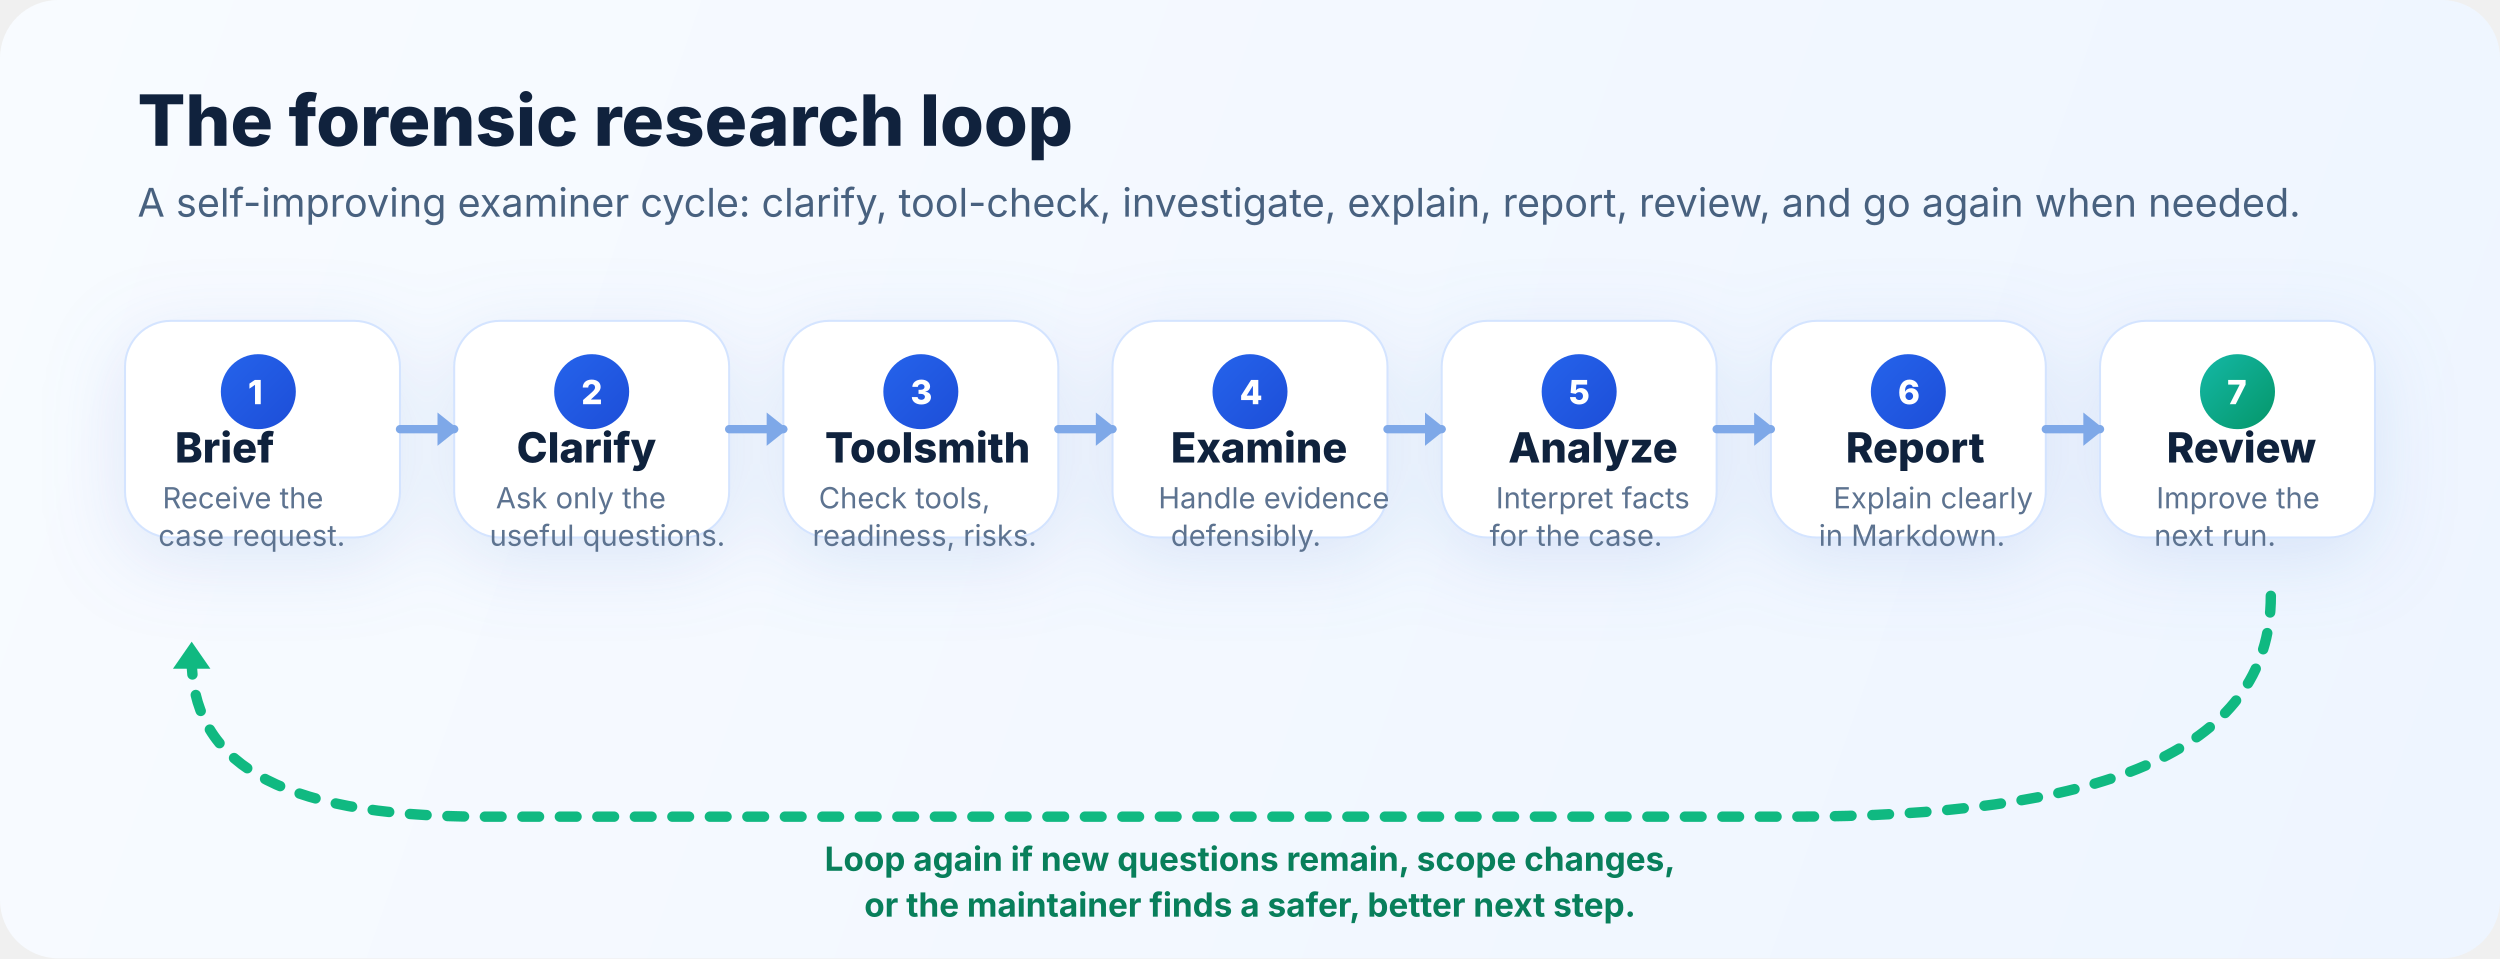
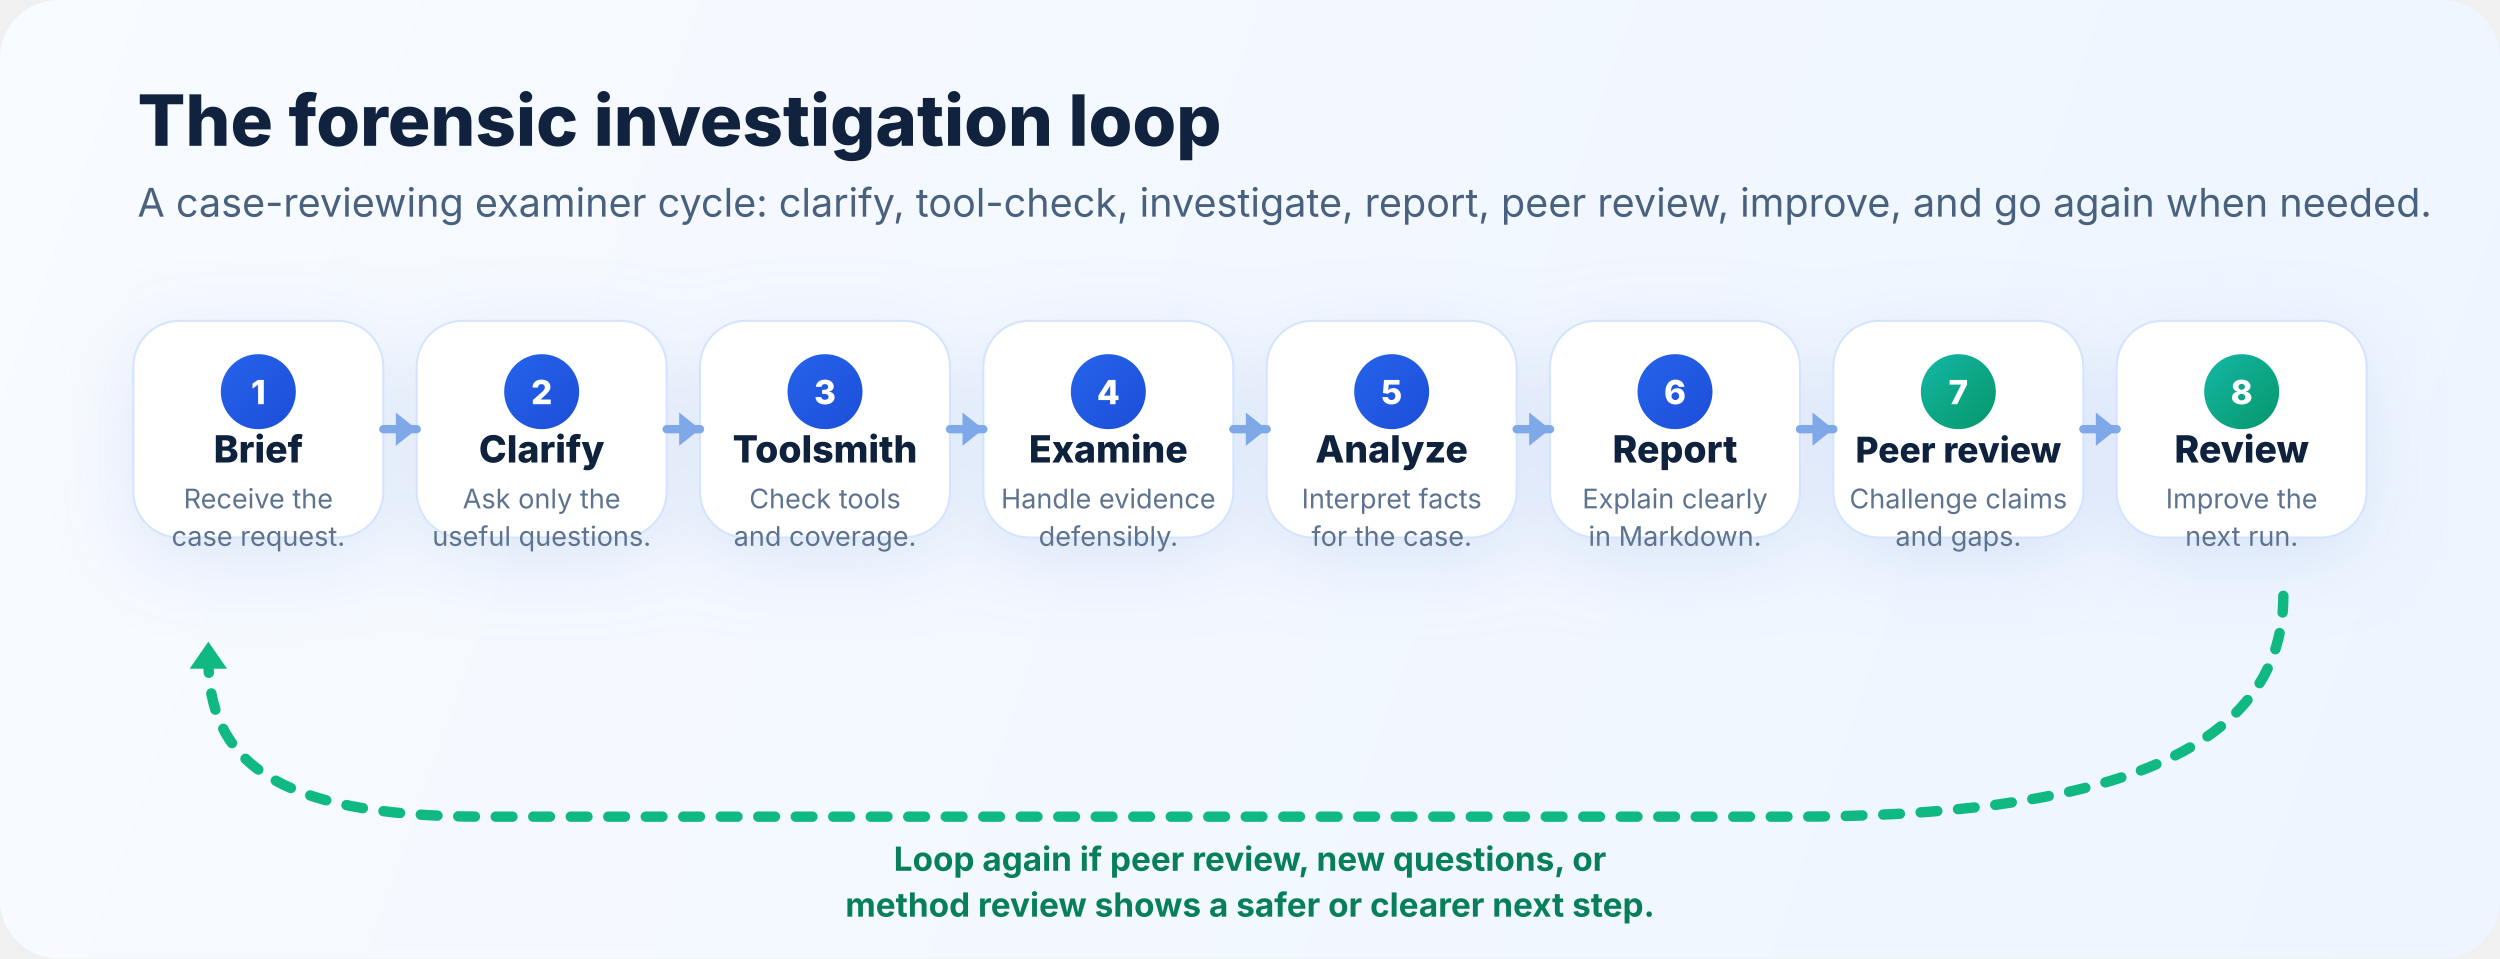
<svg xmlns="http://www.w3.org/2000/svg" width="1200" height="460" viewBox="0 0 1200 460" fill="none">
  <defs>
    <linearGradient id="panel" x1="0" y1="0" x2="1200" y2="420" gradientUnits="userSpaceOnUse">
      <stop stop-color="#F8FBFF" />
      <stop offset="1" stop-color="#EEF5FF" />
    </linearGradient>
    <linearGradient id="blue" x1="0" y1="0" x2="1" y2="1">
      <stop stop-color="#2563EB" />
      <stop offset="1" stop-color="#1D4ED8" />
    </linearGradient>
    <linearGradient id="teal" x1="0" y1="0" x2="1" y2="1">
      <stop stop-color="#14B8A6" />
      <stop offset="1" stop-color="#059669" />
    </linearGradient>
    <filter id="soft" x="0" y="0" width="1200" height="460" filterUnits="userSpaceOnUse" color-interpolation-filters="sRGB">
      <feDropShadow dx="0" dy="10" stdDeviation="18" flood-color="#93B3E5" flood-opacity="0.25" />
    </filter>
  </defs>
  <rect width="1200" height="460" rx="28" fill="url(#panel)" />
-   <text x="66" y="70" fill="#10223D" font-family="Inter,Segoe UI,Arial,sans-serif" font-size="34" font-weight="800">The forensic research loop</text>
-   <text x="66" y="104" fill="#48617F" font-family="Inter,Segoe UI,Arial,sans-serif" font-size="19">A self-improving examiner cycle: clarify, tool-check, investigate, explain, report, review, and go again when needed.</text>
+   <text x="66" y="70" fill="#10223D" font-family="Inter,Segoe UI,Arial,sans-serif" font-size="34" font-weight="800">The forensic investigation loop</text>
+   <text x="66" y="104" fill="#48617F" font-family="Inter,Segoe UI,Arial,sans-serif" font-size="19">A case-reviewing examiner cycle: clarify, tool-check, investigate, report, peer review, improve, and go again when needed.</text>
  <g filter="url(#soft)">
-     <rect x="60" y="154" width="132" height="104" rx="22" fill="#FFFFFF" stroke="#D4E4FF" />
-     <rect x="218" y="154" width="132" height="104" rx="22" fill="#FFFFFF" stroke="#D4E4FF" />
-     <rect x="376" y="154" width="132" height="104" rx="22" fill="#FFFFFF" stroke="#D4E4FF" />
-     <rect x="534" y="154" width="132" height="104" rx="22" fill="#FFFFFF" stroke="#D4E4FF" />
-     <rect x="692" y="154" width="132" height="104" rx="22" fill="#FFFFFF" stroke="#D4E4FF" />
-     <rect x="850" y="154" width="132" height="104" rx="22" fill="#FFFFFF" stroke="#D4E4FF" />
-     <rect x="1008" y="154" width="132" height="104" rx="22" fill="#FFFFFF" stroke="#D4E4FF" />
+     <rect x="64" y="154" width="120" height="104" rx="22" fill="#FFFFFF" stroke="#D4E4FF" />
+     <rect x="200" y="154" width="120" height="104" rx="22" fill="#FFFFFF" stroke="#D4E4FF" />
+     <rect x="336" y="154" width="120" height="104" rx="22" fill="#FFFFFF" stroke="#D4E4FF" />
+     <rect x="472" y="154" width="120" height="104" rx="22" fill="#FFFFFF" stroke="#D4E4FF" />
+     <rect x="608" y="154" width="120" height="104" rx="22" fill="#FFFFFF" stroke="#D4E4FF" />
+     <rect x="744" y="154" width="120" height="104" rx="22" fill="#FFFFFF" stroke="#D4E4FF" />
+     <rect x="880" y="154" width="120" height="104" rx="22" fill="#FFFFFF" stroke="#D4E4FF" />
+     <rect x="1016" y="154" width="120" height="104" rx="22" fill="#FFFFFF" stroke="#D4E4FF" />
  </g>
  <g>
    <circle cx="124" cy="188" r="18" fill="url(#blue)" />
-     <text x="119" y="194" fill="#FFFFFF" font-family="Inter,Segoe UI,Arial,sans-serif" font-size="16" font-weight="800">1</text>
-     <text x="84" y="222" fill="#0F223D" font-family="Inter,Segoe UI,Arial,sans-serif" font-size="20" font-weight="800">Brief</text>
-     <text x="78" y="244" fill="#5D7390" font-family="Inter,Segoe UI,Arial,sans-serif" font-size="14">Receive the</text>
-     <text x="76" y="262" fill="#5D7390" font-family="Inter,Segoe UI,Arial,sans-serif" font-size="14">case request.</text>
-     <circle cx="284" cy="188" r="18" fill="url(#blue)" />
-     <text x="279" y="194" fill="#FFFFFF" font-family="Inter,Segoe UI,Arial,sans-serif" font-size="16" font-weight="800">2</text>
-     <text x="248" y="222" fill="#0F223D" font-family="Inter,Segoe UI,Arial,sans-serif" font-size="20" font-weight="800">Clarify</text>
-     <text x="238" y="244" fill="#5D7390" font-family="Inter,Segoe UI,Arial,sans-serif" font-size="14">Ask only the</text>
-     <text x="235" y="262" fill="#5D7390" font-family="Inter,Segoe UI,Arial,sans-serif" font-size="14">useful questions.</text>
-     <circle cx="442" cy="188" r="18" fill="url(#blue)" />
-     <text x="437" y="194" fill="#FFFFFF" font-family="Inter,Segoe UI,Arial,sans-serif" font-size="16" font-weight="800">3</text>
-     <text x="396" y="222" fill="#0F223D" font-family="Inter,Segoe UI,Arial,sans-serif" font-size="20" font-weight="800">Toolsmith</text>
-     <text x="393" y="244" fill="#5D7390" font-family="Inter,Segoe UI,Arial,sans-serif" font-size="14">Check tools,</text>
-     <text x="390" y="262" fill="#5D7390" font-family="Inter,Segoe UI,Arial,sans-serif" font-size="14">readiness, risks.</text>
-     <circle cx="600" cy="188" r="18" fill="url(#blue)" />
-     <text x="595" y="194" fill="#FFFFFF" font-family="Inter,Segoe UI,Arial,sans-serif" font-size="16" font-weight="800">4</text>
-     <text x="562" y="222" fill="#0F223D" font-family="Inter,Segoe UI,Arial,sans-serif" font-size="20" font-weight="800">Examine</text>
-     <text x="556" y="244" fill="#5D7390" font-family="Inter,Segoe UI,Arial,sans-serif" font-size="14">Handle evidence</text>
-     <text x="562" y="262" fill="#5D7390" font-family="Inter,Segoe UI,Arial,sans-serif" font-size="14">defensibly.</text>
-     <circle cx="758" cy="188" r="18" fill="url(#blue)" />
-     <text x="753" y="194" fill="#FFFFFF" font-family="Inter,Segoe UI,Arial,sans-serif" font-size="16" font-weight="800">5</text>
-     <text x="724" y="222" fill="#0F223D" font-family="Inter,Segoe UI,Arial,sans-serif" font-size="20" font-weight="800">Analyze</text>
-     <text x="718" y="244" fill="#5D7390" font-family="Inter,Segoe UI,Arial,sans-serif" font-size="14">Interpret facts</text>
-     <text x="715" y="262" fill="#5D7390" font-family="Inter,Segoe UI,Arial,sans-serif" font-size="14">for the case.</text>
-     <circle cx="916" cy="188" r="18" fill="url(#blue)" />
-     <text x="911" y="194" fill="#FFFFFF" font-family="Inter,Segoe UI,Arial,sans-serif" font-size="16" font-weight="800">6</text>
-     <text x="886" y="222" fill="#0F223D" font-family="Inter,Segoe UI,Arial,sans-serif" font-size="20" font-weight="800">Report</text>
-     <text x="880" y="244" fill="#5D7390" font-family="Inter,Segoe UI,Arial,sans-serif" font-size="14">Explain clearly</text>
-     <text x="873" y="262" fill="#5D7390" font-family="Inter,Segoe UI,Arial,sans-serif" font-size="14">in Markdown.</text>
-     <circle cx="1074" cy="188" r="18" fill="url(#teal)" />
-     <text x="1069" y="194" fill="#FFFFFF" font-family="Inter,Segoe UI,Arial,sans-serif" font-size="16" font-weight="800">7</text>
-     <text x="1040" y="222" fill="#0F223D" font-family="Inter,Segoe UI,Arial,sans-serif" font-size="20" font-weight="800">Review</text>
-     <text x="1035" y="244" fill="#5D7390" font-family="Inter,Segoe UI,Arial,sans-serif" font-size="14">Improve the</text>
-     <text x="1034" y="262" fill="#5D7390" font-family="Inter,Segoe UI,Arial,sans-serif" font-size="14">next run.</text>
+     <text x="124" y="194" text-anchor="middle" fill="#FFFFFF" font-family="Inter,Segoe UI,Arial,sans-serif" font-size="16" font-weight="800">1</text>
+     <text x="124" y="222" text-anchor="middle" fill="#0F223D" font-family="Inter,Segoe UI,Arial,sans-serif" font-size="18" font-weight="800">Brief</text>
+     <text x="124" y="244" text-anchor="middle" fill="#5D7390" font-family="Inter,Segoe UI,Arial,sans-serif" font-size="13">Receive the</text>
+     <text x="124" y="262" text-anchor="middle" fill="#5D7390" font-family="Inter,Segoe UI,Arial,sans-serif" font-size="13">case request.</text>
+     <circle cx="260" cy="188" r="18" fill="url(#blue)" />
+     <text x="260" y="194" text-anchor="middle" fill="#FFFFFF" font-family="Inter,Segoe UI,Arial,sans-serif" font-size="16" font-weight="800">2</text>
+     <text x="260" y="222" text-anchor="middle" fill="#0F223D" font-family="Inter,Segoe UI,Arial,sans-serif" font-size="18" font-weight="800">Clarify</text>
+     <text x="260" y="244" text-anchor="middle" fill="#5D7390" font-family="Inter,Segoe UI,Arial,sans-serif" font-size="13">Ask only the</text>
+     <text x="260" y="262" text-anchor="middle" fill="#5D7390" font-family="Inter,Segoe UI,Arial,sans-serif" font-size="13">useful questions.</text>
+     <circle cx="396" cy="188" r="18" fill="url(#blue)" />
+     <text x="396" y="194" text-anchor="middle" fill="#FFFFFF" font-family="Inter,Segoe UI,Arial,sans-serif" font-size="16" font-weight="800">3</text>
+     <text x="396" y="222" text-anchor="middle" fill="#0F223D" font-family="Inter,Segoe UI,Arial,sans-serif" font-size="18" font-weight="800">Toolsmith</text>
+     <text x="396" y="244" text-anchor="middle" fill="#5D7390" font-family="Inter,Segoe UI,Arial,sans-serif" font-size="13">Check tools</text>
+     <text x="396" y="262" text-anchor="middle" fill="#5D7390" font-family="Inter,Segoe UI,Arial,sans-serif" font-size="13">and coverage.</text>
+     <circle cx="532" cy="188" r="18" fill="url(#blue)" />
+     <text x="532" y="194" text-anchor="middle" fill="#FFFFFF" font-family="Inter,Segoe UI,Arial,sans-serif" font-size="16" font-weight="800">4</text>
+     <text x="532" y="222" text-anchor="middle" fill="#0F223D" font-family="Inter,Segoe UI,Arial,sans-serif" font-size="18" font-weight="800">Examine</text>
+     <text x="532" y="244" text-anchor="middle" fill="#5D7390" font-family="Inter,Segoe UI,Arial,sans-serif" font-size="13">Handle evidence</text>
+     <text x="532" y="262" text-anchor="middle" fill="#5D7390" font-family="Inter,Segoe UI,Arial,sans-serif" font-size="13">defensibly.</text>
+     <circle cx="668" cy="188" r="18" fill="url(#blue)" />
+     <text x="668" y="194" text-anchor="middle" fill="#FFFFFF" font-family="Inter,Segoe UI,Arial,sans-serif" font-size="16" font-weight="800">5</text>
+     <text x="668" y="222" text-anchor="middle" fill="#0F223D" font-family="Inter,Segoe UI,Arial,sans-serif" font-size="18" font-weight="800">Analyze</text>
+     <text x="668" y="244" text-anchor="middle" fill="#5D7390" font-family="Inter,Segoe UI,Arial,sans-serif" font-size="13">Interpret facts</text>
+     <text x="668" y="262" text-anchor="middle" fill="#5D7390" font-family="Inter,Segoe UI,Arial,sans-serif" font-size="13">for the case.</text>
+     <circle cx="804" cy="188" r="18" fill="url(#blue)" />
+     <text x="804" y="194" text-anchor="middle" fill="#FFFFFF" font-family="Inter,Segoe UI,Arial,sans-serif" font-size="16" font-weight="800">6</text>
+     <text x="804" y="222" text-anchor="middle" fill="#0F223D" font-family="Inter,Segoe UI,Arial,sans-serif" font-size="18" font-weight="800">Report</text>
+     <text x="804" y="244" text-anchor="middle" fill="#5D7390" font-family="Inter,Segoe UI,Arial,sans-serif" font-size="13">Explain clearly</text>
+     <text x="804" y="262" text-anchor="middle" fill="#5D7390" font-family="Inter,Segoe UI,Arial,sans-serif" font-size="13">in Markdown.</text>
+     <circle cx="940" cy="188" r="18" fill="url(#teal)" />
+     <text x="940" y="194" text-anchor="middle" fill="#FFFFFF" font-family="Inter,Segoe UI,Arial,sans-serif" font-size="16" font-weight="800">7</text>
+     <text x="940" y="222" text-anchor="middle" fill="#0F223D" font-family="Inter,Segoe UI,Arial,sans-serif" font-size="17" font-weight="800">Peer review</text>
+     <text x="940" y="244" text-anchor="middle" fill="#5D7390" font-family="Inter,Segoe UI,Arial,sans-serif" font-size="13">Challenge claims</text>
+     <text x="940" y="262" text-anchor="middle" fill="#5D7390" font-family="Inter,Segoe UI,Arial,sans-serif" font-size="13">and gaps.</text>
+     <circle cx="1076" cy="188" r="18" fill="url(#teal)" />
+     <text x="1076" y="194" text-anchor="middle" fill="#FFFFFF" font-family="Inter,Segoe UI,Arial,sans-serif" font-size="16" font-weight="800">8</text>
+     <text x="1076" y="222" text-anchor="middle" fill="#0F223D" font-family="Inter,Segoe UI,Arial,sans-serif" font-size="18" font-weight="800">Review</text>
+     <text x="1076" y="244" text-anchor="middle" fill="#5D7390" font-family="Inter,Segoe UI,Arial,sans-serif" font-size="13">Improve the</text>
+     <text x="1076" y="262" text-anchor="middle" fill="#5D7390" font-family="Inter,Segoe UI,Arial,sans-serif" font-size="13">next run.</text>
  </g>
  <g stroke="#7EA8E8" stroke-width="4" stroke-linecap="round">
-     <path d="M192 206H218" />
-     <path d="M350 206H376" />
-     <path d="M508 206H534" />
-     <path d="M666 206H692" />
-     <path d="M824 206H850" />
-     <path d="M982 206H1008" />
+     <path d="M184 206H200" />
+     <path d="M320 206H336" />
+     <path d="M456 206H472" />
+     <path d="M592 206H608" />
+     <path d="M728 206H744" />
+     <path d="M864 206H880" />
+     <path d="M1000 206H1016" />
  </g>
  <g fill="#7EA8E8">
-     <path d="M210 198L220 206L210 214V198Z" />
-     <path d="M368 198L378 206L368 214V198Z" />
-     <path d="M526 198L536 206L526 214V198Z" />
-     <path d="M684 198L694 206L684 214V198Z" />
-     <path d="M842 198L852 206L842 214V198Z" />
-     <path d="M1000 198L1010 206L1000 214V198Z" />
+     <path d="M190 198L200 206L190 214V198Z" />
+     <path d="M326 198L336 206L326 214V198Z" />
+     <path d="M462 198L472 206L462 214V198Z" />
+     <path d="M598 198L608 206L598 214V198Z" />
+     <path d="M734 198L744 206L734 214V198Z" />
+     <path d="M870 198L880 206L870 214V198Z" />
+     <path d="M1006 198L1016 206L1006 214V198Z" />
  </g>
-   <path d="M1090 286C1090 362 1006 392 860 392H232C130 392 92 364 92 316" fill="none" stroke="#10B981" stroke-width="5" stroke-linecap="round" stroke-dasharray="8 10" />
-   <path d="M83 321L92 308L101 321" fill="#10B981" />
-   <text x="600" y="418" text-anchor="middle" fill="#087F5B" font-family="Inter,Segoe UI,Arial,sans-serif" font-size="16" font-weight="700">Loop again if new questions remain, scope changes,</text>
-   <text x="600" y="440" text-anchor="middle" fill="#087F5B" font-family="Inter,Segoe UI,Arial,sans-serif" font-size="16" font-weight="700">or the maintainer finds a safer, better next step.</text>
+   <path d="M1096 286C1096 362 1008 392 860 392H232C130 392 100 364 100 316" fill="none" stroke="#10B981" stroke-width="5" stroke-linecap="round" stroke-dasharray="8 10" />
+   <path d="M91 321L100 308L109 321" fill="#10B981" />
+   <text x="600" y="418" text-anchor="middle" fill="#087F5B" font-family="Inter,Segoe UI,Arial,sans-serif" font-size="16" font-weight="700">Loop again if peer review, new questions, or</text>
+   <text x="600" y="440" text-anchor="middle" fill="#087F5B" font-family="Inter,Segoe UI,Arial,sans-serif" font-size="16" font-weight="700">method review shows a safer or clearer next step.</text>
</svg>
